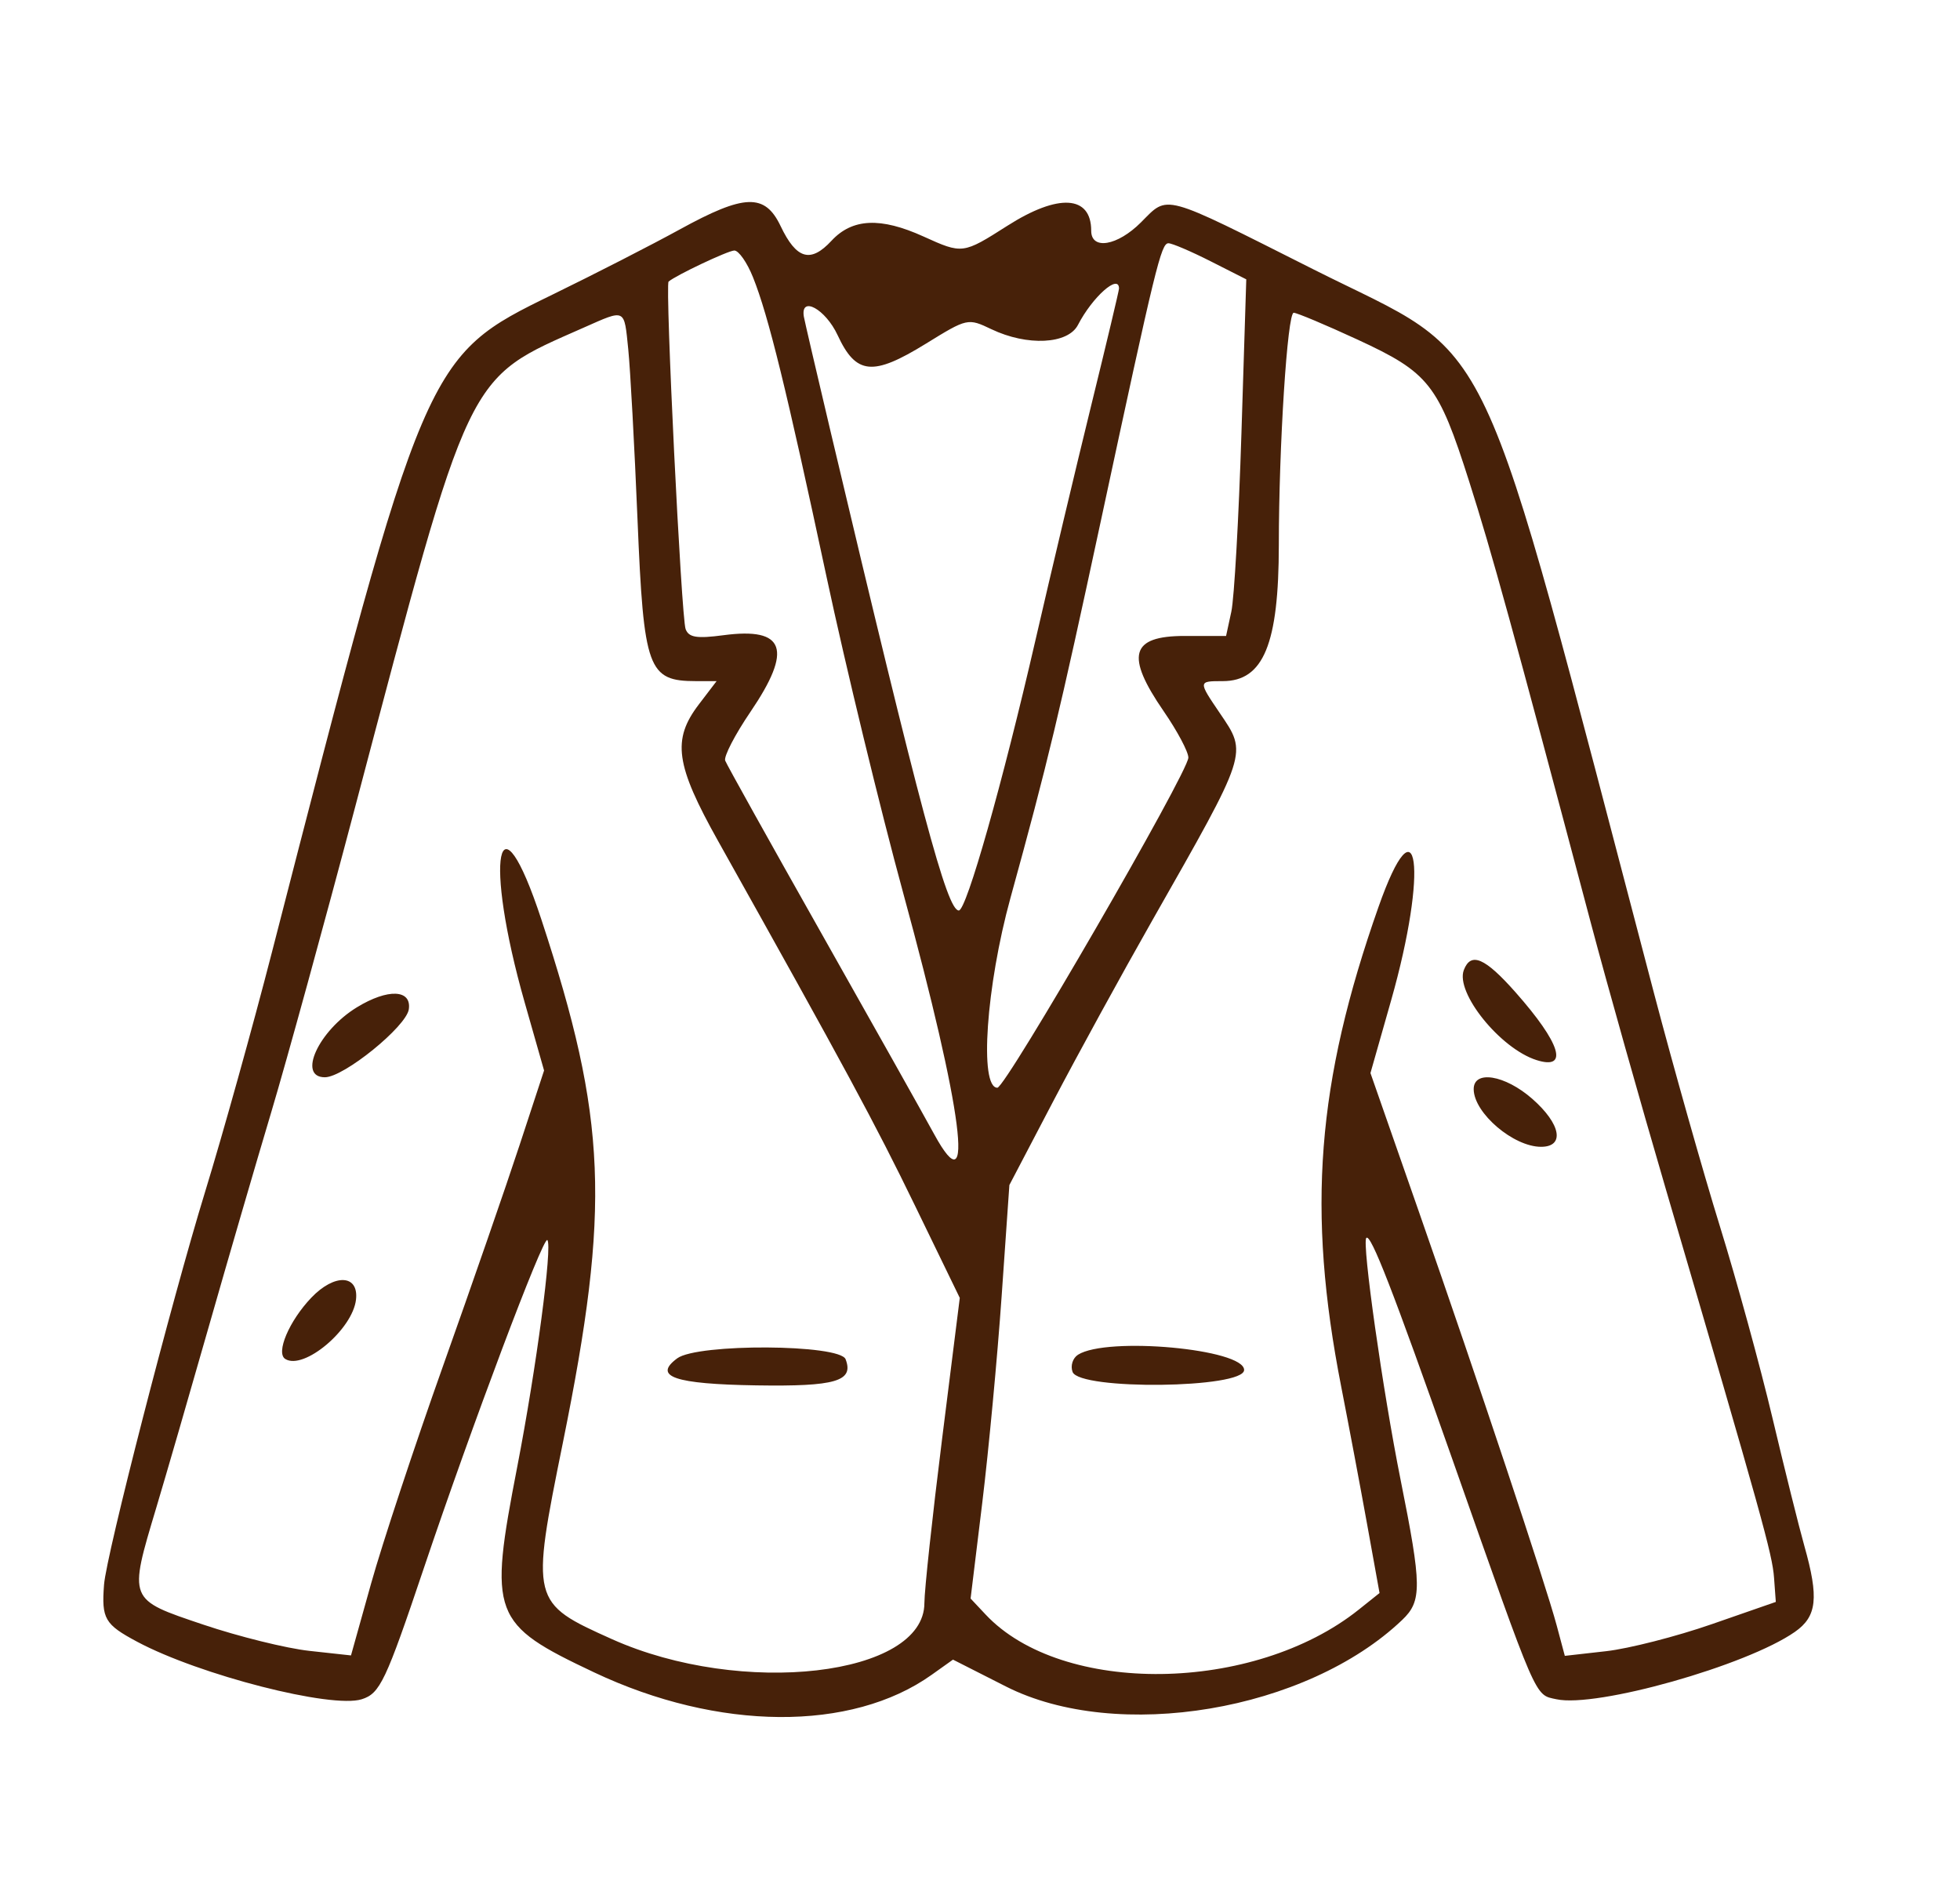
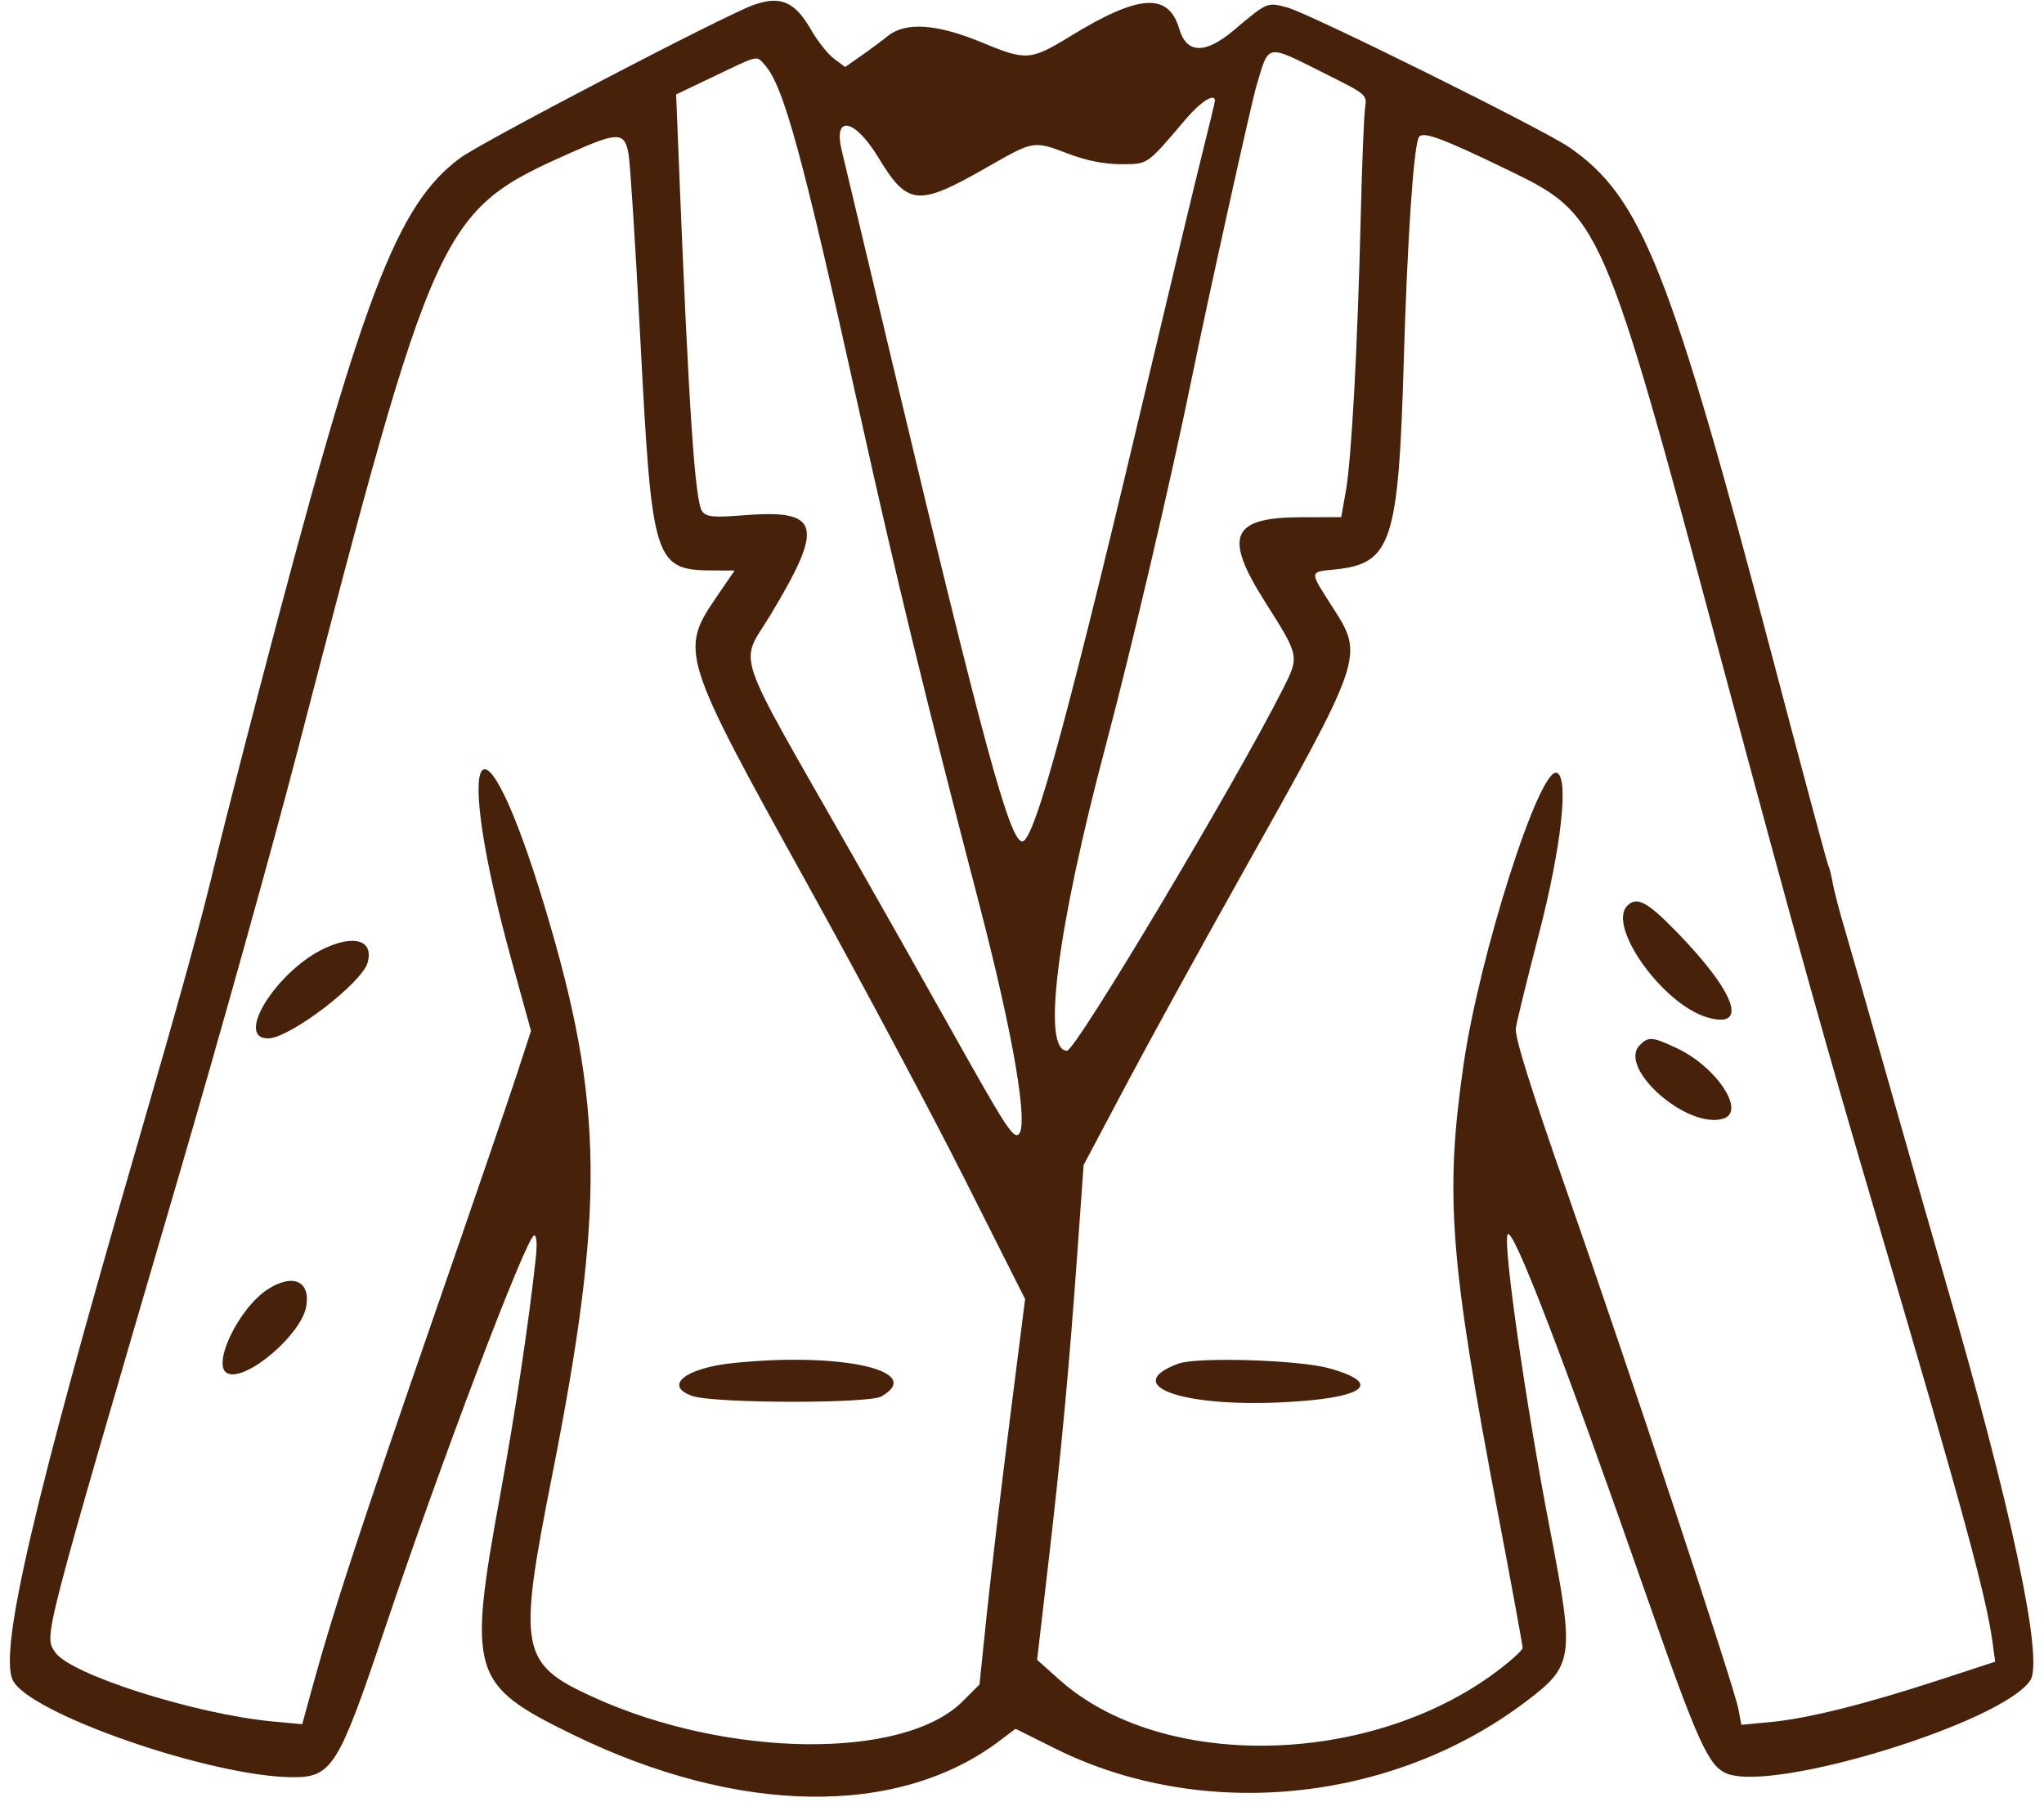
- <svg xmlns="http://www.w3.org/2000/svg" id="svg" width="400" height="385.816" viewBox="0, 0, 400,385.816">
+ <svg xmlns="http://www.w3.org/2000/svg" id="svg" width="400" height="352.61" viewBox="0, 0, 400,352.61">
  <g id="svgg">
-     <path id="path0" d="M138.726 46.825 C 133.029 49.954,121.348 55.936,112.766 60.118 C 86.816 72.764,86.699 73.039,55.497 194.326 C 51.583 209.539,45.441 231.560,41.847 243.262 C 35.016 265.508,21.696 317.292,21.232 323.404 C 20.703 330.375,21.363 331.510,28.014 335.062 C 40.725 341.849,67.663 348.743,73.827 346.787 C 77.557 345.603,78.714 343.157,86.524 319.958 C 96.261 291.035,110.866 252.237,111.702 253.073 C 112.781 254.153,109.454 279.234,105.571 299.291 C 99.684 329.698,100.324 331.408,121.277 341.315 C 146.558 353.269,173.753 353.463,190.121 341.808 L 194.487 338.700 205.274 344.173 C 227.987 355.696,266.662 349.205,286.170 330.594 C 290.217 326.733,290.182 323.695,285.835 302.000 C 282.199 283.854,277.914 253.618,278.838 252.636 C 279.735 251.684,284.271 263.354,296.422 297.872 C 313.948 347.664,313.140 345.800,317.626 346.785 C 325.797 348.580,356.486 339.912,366.312 333.034 C 370.815 329.882,371.230 326.102,368.237 315.506 C 367.150 311.658,364.218 299.894,361.722 289.362 C 359.225 278.830,354.397 261.227,350.994 250.245 C 347.591 239.263,341.546 217.880,337.559 202.728 C 300.640 62.388,306.189 74.172,267.966 54.931 C 236.769 39.227,238.527 39.705,232.842 45.390 C 228.038 50.194,222.695 51.090,222.695 47.092 C 222.695 39.850,215.993 39.447,205.608 46.063 C 196.495 51.869,196.428 51.877,188.453 48.258 C 179.703 44.288,173.936 44.558,169.690 49.137 C 165.420 53.742,162.537 52.911,159.310 46.143 C 156.104 39.422,151.951 39.559,138.726 46.825 M247.076 53.327 L 254.342 57.009 253.354 88.434 C 252.810 105.717,251.883 122.092,251.293 124.823 L 250.220 129.787 241.776 129.787 C 230.740 129.787,229.633 133.748,237.485 145.148 C 240.272 149.195,242.538 153.459,242.521 154.622 C 242.474 157.649,205.250 221.986,203.546 221.986 C 199.814 221.986,201.251 201.255,206.235 183.184 C 213.757 155.907,216.219 145.638,224.647 106.383 C 235.847 54.212,236.959 49.645,238.459 49.645 C 239.202 49.645,243.080 51.302,247.076 53.327 M153.683 56.608 C 156.825 64.459,160.512 79.486,168.684 117.730 C 172.600 136.064,179.642 165.105,184.330 182.267 C 196.504 226.823,199.083 246.917,190.644 231.463 C 188.379 227.314,177.987 208.804,167.551 190.329 C 157.116 171.854,148.317 156.059,147.998 155.230 C 147.679 154.400,149.992 149.932,153.138 145.301 C 161.827 132.510,160.241 127.966,147.671 129.633 C 142.193 130.360,140.577 130.101,139.923 128.395 C 139.042 126.101,135.708 58.104,136.445 57.469 C 137.937 56.182,148.509 51.178,149.846 51.127 C 150.736 51.092,152.463 53.559,153.683 56.608 M228.369 58.894 C 228.369 59.301,225.826 69.992,222.717 82.653 C 219.609 95.315,214.495 116.844,211.353 130.496 C 204.584 159.907,197.242 185.816,195.677 185.816 C 193.270 185.816,187.872 165.654,169.477 87.943 C 166.614 75.851,164.173 65.357,164.051 64.623 C 163.328 60.261,168.470 63.080,170.941 68.400 C 174.703 76.502,178.114 76.832,188.951 70.143 C 197.419 64.917,197.522 64.894,202.336 67.190 C 209.647 70.676,217.947 70.263,219.991 66.312 C 222.956 60.577,228.369 55.786,228.369 58.894 M128.215 71.277 C 128.633 75.372,129.486 91.075,130.111 106.171 C 131.374 136.650,132.232 139.007,142.073 139.007 L 146.244 139.007 142.625 143.751 C 137.121 150.968,137.838 156.067,146.548 171.631 C 172.633 218.243,178.575 229.248,186.760 246.107 L 195.873 264.879 192.263 293.657 C 190.277 309.485,188.652 324.559,188.652 327.154 C 188.652 342.083,151.342 346.392,124.887 334.520 C 108.356 327.101,108.301 326.878,114.895 294.320 C 124.620 246.304,123.882 228.398,110.499 187.695 C 101.563 160.518,98.648 174.996,107.090 204.626 L 111.035 218.472 106.032 233.704 C 103.281 242.082,96.261 262.340,90.432 278.723 C 84.603 295.106,77.988 315.111,75.732 323.177 L 71.631 337.843 63.121 336.912 C 58.440 336.399,48.706 333.991,41.489 331.559 C 26.082 326.367,26.209 326.685,31.920 307.608 C 33.874 301.083,38.660 284.574,42.556 270.922 C 46.453 257.270,52.217 237.482,55.365 226.950 C 58.513 216.418,66.230 188.343,72.514 164.561 C 96.211 74.877,94.931 77.559,119.149 66.852 C 127.741 63.053,127.357 62.866,128.215 71.277 M277.004 69.285 C 291.659 76.055,293.514 78.409,299.824 98.236 C 304.493 112.907,308.502 127.455,324.739 188.652 C 327.947 200.745,334.782 225.000,339.928 242.553 C 359.657 309.849,361.694 317.164,362.048 321.973 L 362.411 326.924 349.323 331.473 C 342.124 333.975,332.436 336.452,327.793 336.977 L 319.351 337.932 317.694 331.732 C 315.425 323.242,301.626 281.810,289.621 247.439 L 279.685 218.992 283.898 204.177 C 291.501 177.436,289.427 162.085,281.321 185.106 C 268.699 220.954,266.672 247.020,273.713 282.979 C 275.240 290.780,277.626 303.451,279.014 311.136 L 281.539 325.109 277.294 328.499 C 255.898 345.588,216.747 346.104,201.151 329.502 L 198.080 326.233 200.457 306.734 C 201.764 296.009,203.545 277.021,204.415 264.539 L 205.996 241.844 214.940 224.757 C 219.860 215.360,228.950 198.764,235.140 187.878 C 254.837 153.241,254.622 153.903,248.936 145.525 C 244.512 139.006,244.512 139.007,249.544 139.007 C 257.855 139.007,260.973 131.435,260.985 111.216 C 260.997 90.892,262.732 63.830,264.022 63.830 C 264.668 63.830,270.510 66.285,277.004 69.285 M298.743 197.962 C 296.970 202.584,306.177 213.996,313.574 216.344 C 320.232 218.457,318.515 212.928,309.269 202.482 C 303.046 195.452,300.179 194.221,298.743 197.962 M72.861 205.558 C 65.002 210.349,60.642 219.867,66.312 219.851 C 70.179 219.840,82.922 209.514,83.432 205.977 C 84.018 201.914,79.153 201.721,72.861 205.558 M300.754 222.340 C 300.843 227.202,308.878 234.043,314.500 234.043 C 319.404 234.043,318.555 229.387,312.717 224.260 C 307.117 219.344,300.681 218.311,300.754 222.340 M63.531 264.837 C 59.006 269.580,56.232 276.116,58.223 277.346 C 62.011 279.687,71.969 271.318,72.655 265.217 C 73.233 260.083,68.264 259.876,63.531 264.837 M138.214 277.209 C 133.169 280.933,137.657 282.468,154.358 282.731 C 170.544 282.986,174.296 281.888,172.573 277.400 C 171.386 274.307,142.365 274.146,138.214 277.209 M220.006 276.474 C 218.917 277.164,218.418 278.750,218.898 279.999 C 220.340 283.756,253.901 283.359,253.901 279.584 C 253.901 275.300,225.916 272.732,220.006 276.474 " stroke="none" fill="#472109" fill-rule="evenodd" />
+     <path id="path0" d="M147.390 0.996 C 141.731 3.037,94.356 27.751,90.107 30.879 C 77.576 40.103,70.898 57.755,50.737 134.940 C 47.217 148.414,43.386 163.414,42.222 168.273 C 39.235 180.746,35.591 193.959,26.496 225.301 C 6.520 294.139,-0.166 322.941,2.481 328.751 C 5.455 335.278,41.554 347.791,57.408 347.791 C 64.924 347.791,66.298 345.580,75.127 319.277 C 86.177 286.360,103.094 241.767,104.533 241.767 C 105.034 241.767,105.146 243.503,104.830 246.386 C 103.423 259.197,100.848 276.355,97.965 292.117 C 91.488 327.527,92.129 329.685,112.003 339.401 C 144.308 355.195,175.684 355.686,195.553 340.710 L 198.737 338.310 206.397 342.133 C 235.153 356.487,272.190 352.869,298.394 333.147 C 308.038 325.889,308.209 324.674,303.230 298.836 C 298.607 274.842,294.158 243.878,295.008 241.616 C 295.839 239.405,305.758 265.168,322.126 312.048 C 332.251 341.046,334.349 345.681,337.994 347.099 C 347.403 350.760,391.937 337.043,397.321 328.826 C 399.959 324.801,393.687 295.298,380.692 250.602 C 378.444 242.871,373.534 225.703,369.781 212.450 C 366.027 199.197,362.093 185.462,361.038 181.928 C 359.983 178.394,358.905 174.267,358.642 172.758 C 358.378 171.249,358.004 169.757,357.808 169.441 C 357.613 169.125,352.897 151.565,347.328 130.418 C 326.851 52.664,321.269 38.576,307.071 28.807 C 301.957 25.288,256.236 2.621,251.929 1.469 C 247.935 0.401,248.069 0.344,241.427 5.934 C 235.849 10.629,232.213 10.540,230.783 5.675 C 228.659 -1.544,222.879 -1.148,209.368 7.141 C 201.724 11.830,200.788 11.899,192.339 8.383 C 183.396 4.662,177.268 4.221,173.742 7.045 C 172.501 8.039,170.115 9.811,168.438 10.982 L 165.391 13.112 163.217 11.497 C 162.022 10.609,159.995 8.053,158.713 5.817 C 155.537 0.279,152.712 -0.924,147.390 0.996 M259.671 14.588 C 267.466 18.487,267.530 18.543,267.138 21.108 C 266.920 22.531,266.530 32.369,266.273 42.972 C 265.656 68.323,264.473 89.956,263.363 96.185 L 262.469 101.205 254.728 101.217 C 240.916 101.238,239.365 104.850,247.595 117.831 C 254.304 128.414,254.300 128.395,251.088 134.773 C 241.869 153.076,210.511 205.622,208.807 205.622 C 203.827 205.622,206.834 181.887,216.358 146.012 C 221.502 126.637,229.260 93.494,233.333 73.494 C 236.355 58.653,244.861 20.211,245.863 16.867 C 248.413 8.353,247.505 8.503,259.671 14.588 M149.617 12.651 C 153.364 16.792,156.991 30.086,168.300 81.124 C 175.319 112.807,181.067 136.413,191.572 176.707 C 198.353 202.716,201.405 220.723,199.258 222.050 C 198.199 222.705,196.566 220.145,185.958 201.205 C 180.762 191.928,172.082 176.566,166.671 167.068 C 143.085 125.674,144.702 130.411,150.736 120.403 C 161.375 102.755,160.568 99.659,145.630 100.827 C 139.615 101.298,138.332 101.184,137.433 100.100 C 136.010 98.386,134.780 80.075,132.854 31.931 L 132.316 18.481 139.853 14.879 C 148.590 10.704,147.982 10.843,149.617 12.651 M237.751 19.726 C 237.751 19.972,236.690 24.400,235.394 29.565 C 234.097 34.730,229.745 52.871,225.722 69.880 C 209.141 139.978,202.454 164.659,200.041 164.659 C 197.589 164.659,192.379 145.464,174.747 71.486 C 169.640 50.060,165.122 31.105,164.705 29.364 C 163.024 22.336,167.307 23.246,171.938 30.900 C 177.584 40.233,179.657 40.436,192.787 32.943 C 202.478 27.412,202.126 27.473,209.160 30.120 C 212.702 31.454,216.128 32.129,219.357 32.129 C 224.708 32.129,224.364 32.366,231.994 23.377 C 234.951 19.892,237.751 18.116,237.751 19.726 M295.181 33.302 C 313.333 42.085,313.685 42.896,336.876 129.317 C 351.802 184.936,356.922 203.277,368.271 241.767 C 384.121 295.520,388.717 312.421,389.935 321.428 L 390.443 325.186 379.267 328.838 C 364.959 333.515,353.710 336.315,346.492 336.996 L 340.776 337.536 340.201 334.472 C 339.372 330.052,318.842 268.111,306.680 233.333 C 299.430 212.603,296.393 202.886,296.639 201.205 C 296.833 199.880,298.870 191.566,301.165 182.731 C 305.537 165.907,307.071 152.070,304.657 151.231 C 301.274 150.056,289.510 186.877,286.409 208.349 C 282.730 233.825,283.698 246.496,293.106 295.977 C 295.793 310.110,297.983 322.037,297.972 322.483 C 297.961 322.929,295.702 324.985,292.952 327.054 C 268.033 345.794,227.316 346.577,207.302 328.700 L 202.957 324.819 205.101 306.386 C 207.679 284.214,209.198 267.989,210.834 245.116 L 212.060 227.983 220.169 212.684 C 224.629 204.269,234.587 186.136,242.298 172.387 C 267.084 128.196,266.974 128.514,260.737 118.765 C 256.163 111.617,256.134 111.964,261.348 111.426 C 272.281 110.297,273.667 106.108,274.695 71.084 C 275.384 47.584,276.561 29.670,277.592 26.983 C 278.156 25.513,281.758 26.807,295.181 33.302 M123.023 30.270 C 123.337 32.120,124.340 47.890,125.253 65.315 C 127.645 110.975,127.857 111.626,140.356 111.642 L 143.764 111.647 140.192 116.864 C 132.981 127.398,133.326 128.492,157.820 172.691 C 168.225 191.466,182.108 217.490,188.672 230.522 L 200.607 254.217 197.557 278.313 C 195.879 291.566,193.871 308.538,193.094 316.027 L 191.682 329.645 188.382 332.945 C 176.864 344.463,142.315 344.066,116.086 332.113 C 101.795 325.601,101.287 322.906,107.972 289.139 C 118.418 236.381,118.194 216.095,106.742 177.912 C 94.065 135.648,88.203 144.855,100.182 188.213 L 103.916 201.728 101.257 209.900 C 99.795 214.395,92.461 235.783,84.961 257.430 C 70.743 298.462,65.237 315.232,61.415 329.151 L 59.144 337.418 53.468 336.892 C 38.259 335.485,13.628 327.655,10.792 323.327 C 8.609 319.996,8.010 322.303,34.992 230.120 C 43.081 202.487,53.328 165.802,58.214 146.988 C 85.213 43.015,85.971 41.354,111.624 29.923 C 121.029 25.733,122.258 25.770,123.023 30.270 M318.460 177.237 C 314.471 181.226,325.331 196.464,334.018 199.066 C 342.215 201.522,339.752 194.375,328.348 182.614 C 322.378 176.457,320.345 175.352,318.460 177.237 M63.703 185.499 C 54.327 189.756,45.771 203.234,52.464 203.205 C 56.738 203.187,70.972 192.286,71.984 188.257 C 73.035 184.067,69.471 182.880,63.703 185.499 M320.914 204.502 C 316.437 208.978,330.251 221.129,337.280 218.898 C 341.696 217.496,335.874 208.738,328.112 205.107 C 323.338 202.874,322.604 202.812,320.914 204.502 M52.434 252.286 C 46.640 255.996,41.204 267.491,44.622 268.802 C 48.335 270.227,58.879 261.227,59.905 255.756 C 60.847 250.733,57.376 249.121,52.434 252.286 M143.394 266.751 C 134.071 267.733,129.786 271.225,135.501 273.184 C 139.776 274.651,169.949 274.716,172.490 273.265 C 181.237 268.269,164.523 264.527,143.394 266.751 M230.599 266.858 C 219.354 271.025,230.895 275.359,250.761 274.429 C 266.943 273.672,270.986 270.816,260.175 267.780 C 254.266 266.120,234.272 265.497,230.599 266.858 " stroke="none" fill="#472109" fill-rule="evenodd" />
  </g>
</svg>
